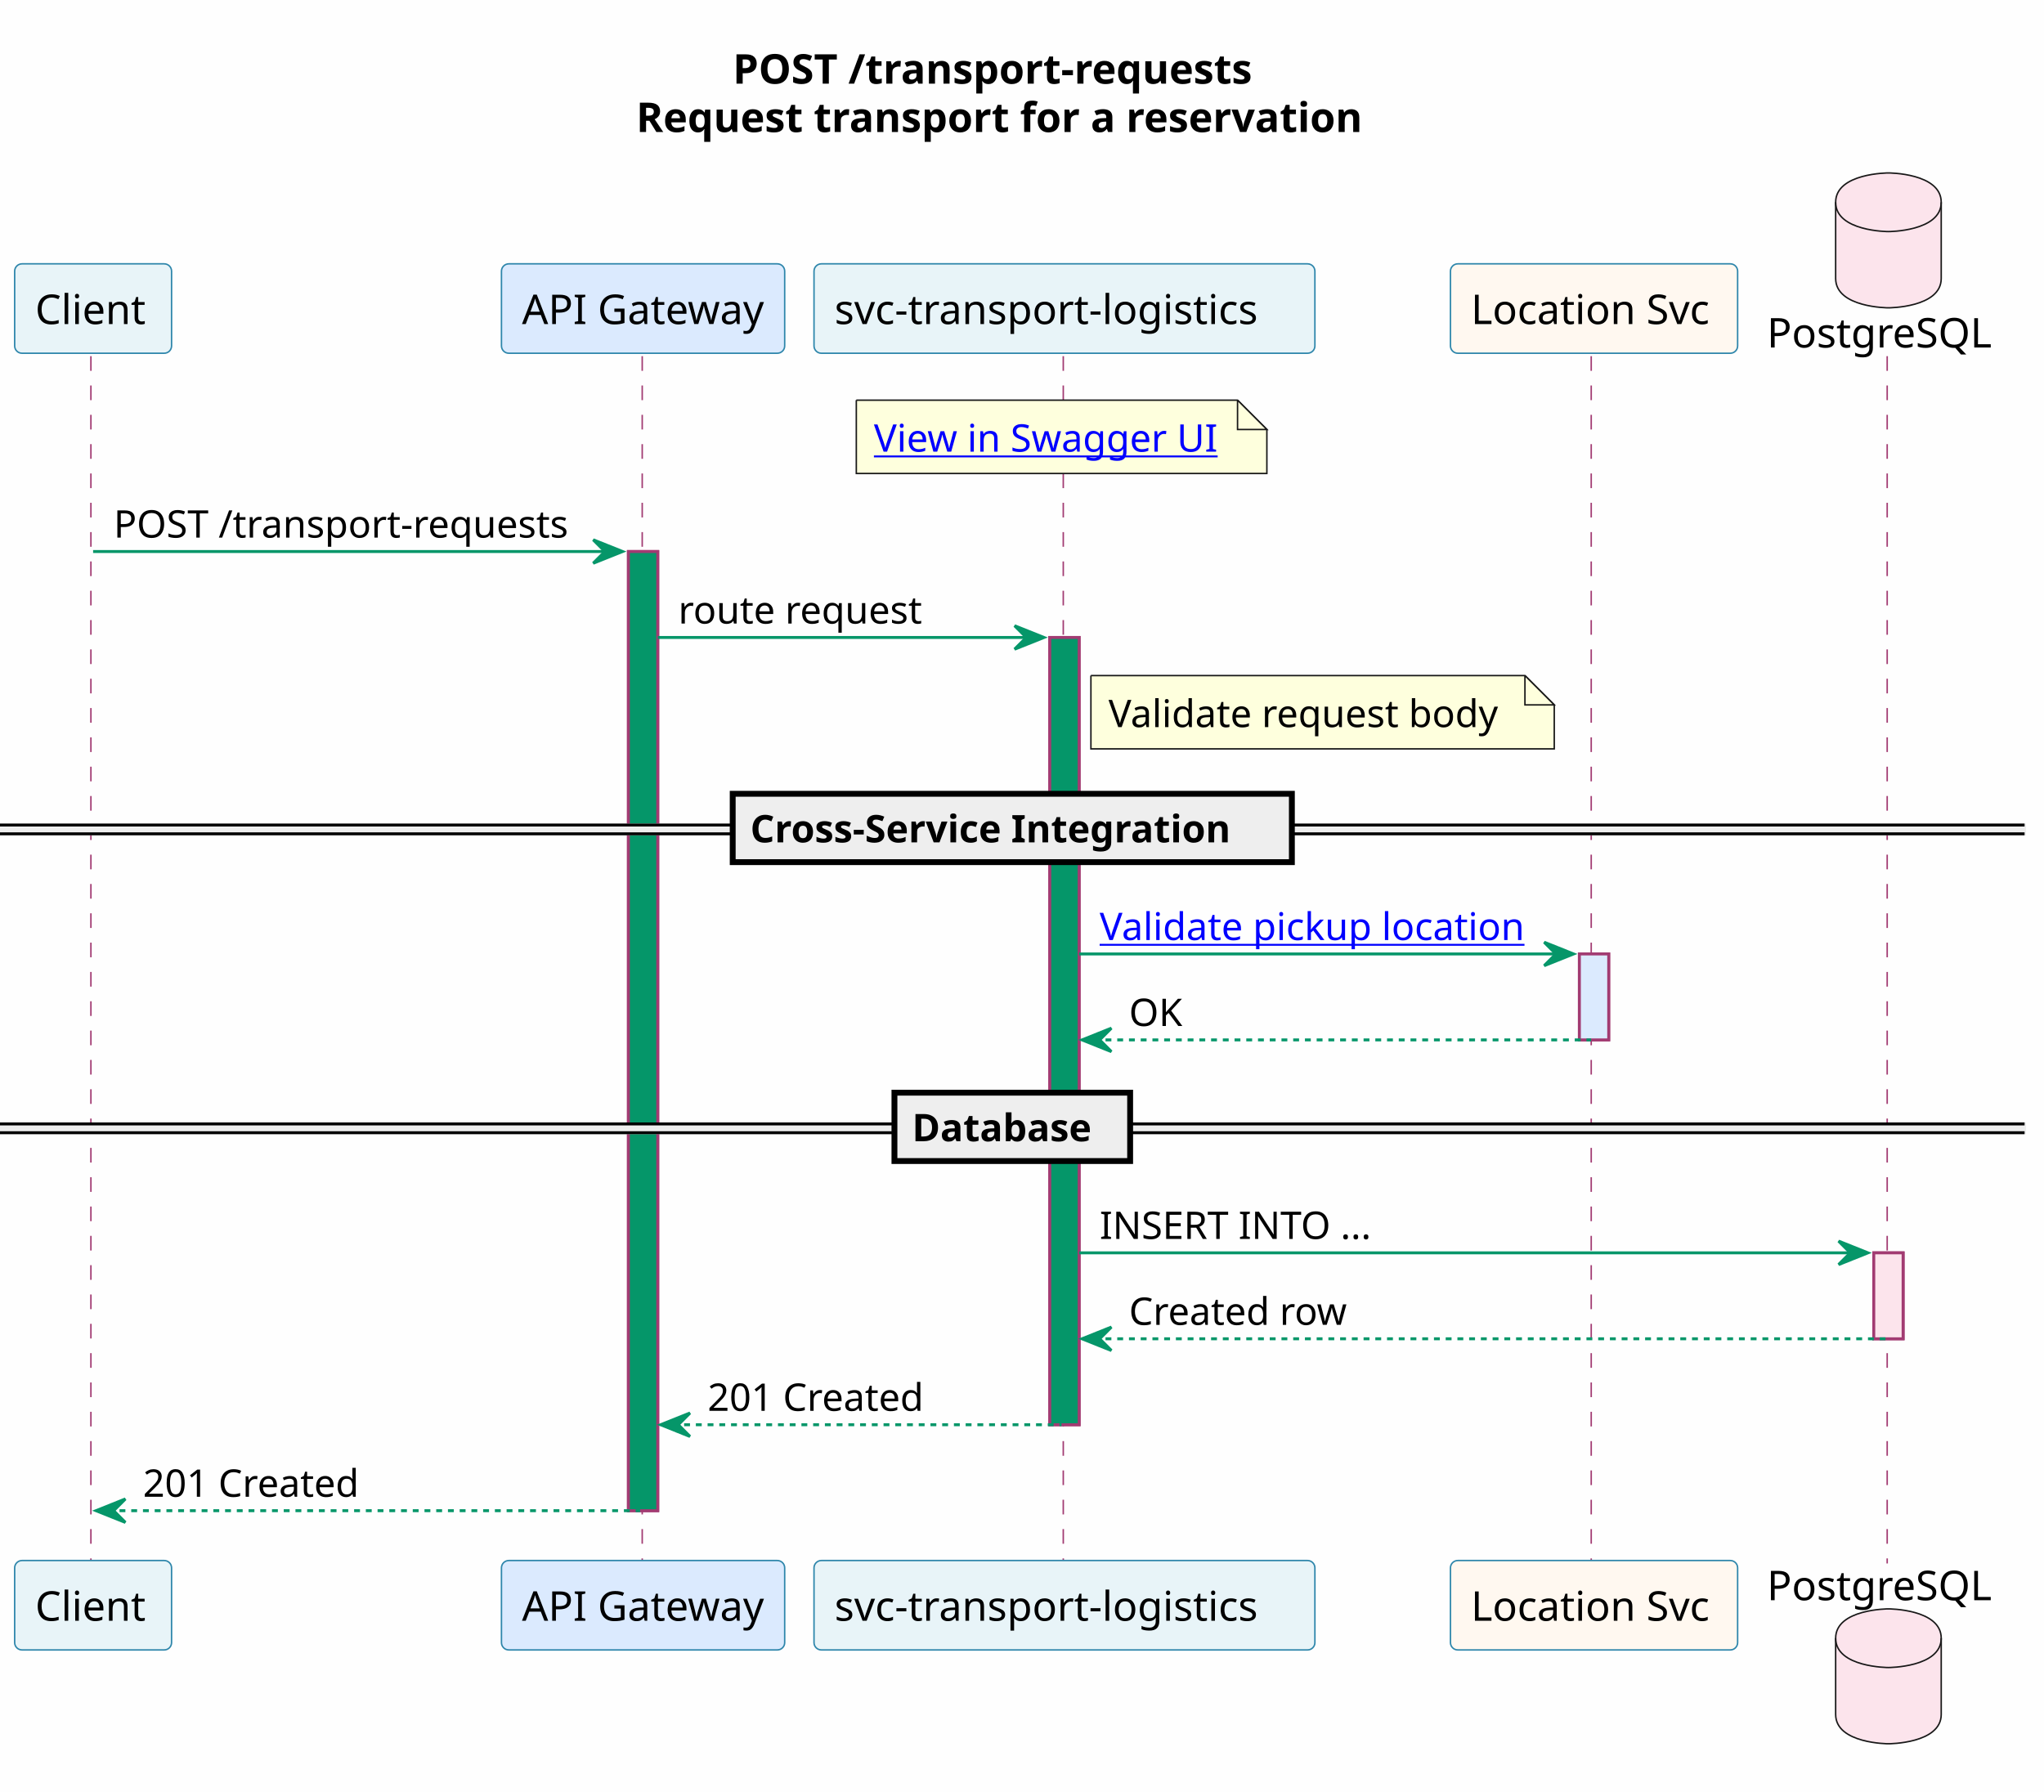
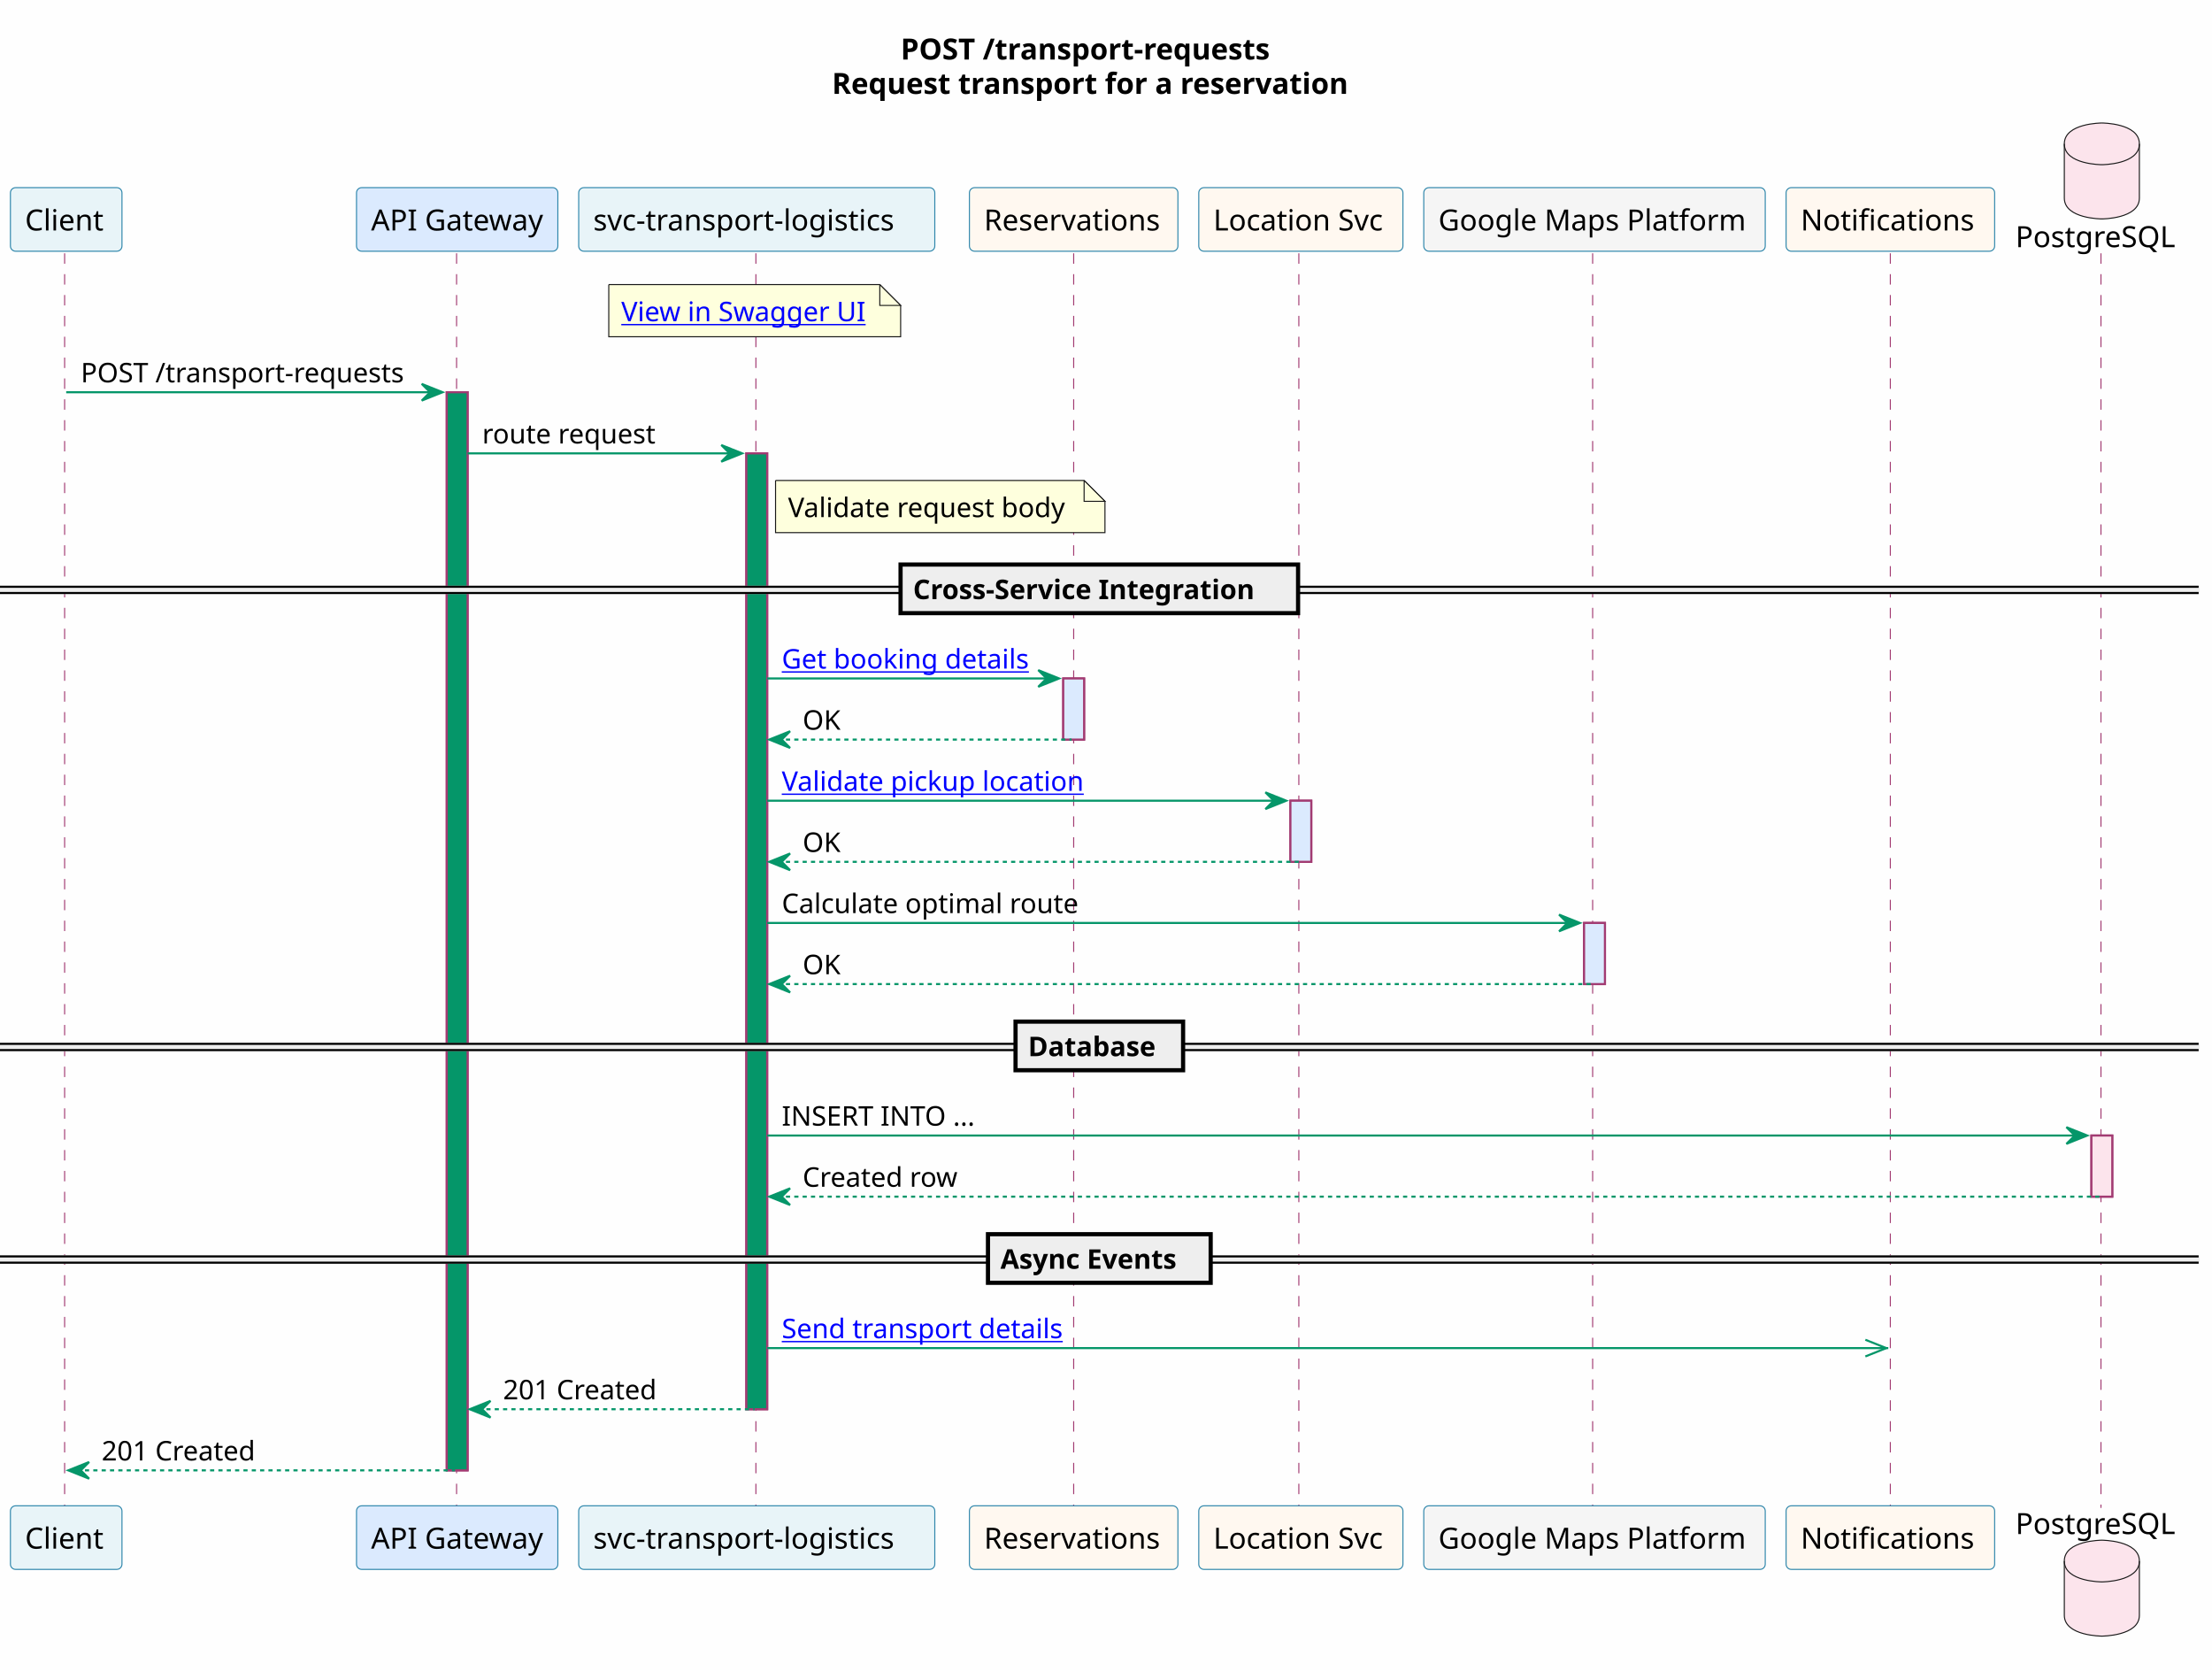
- <svg xmlns="http://www.w3.org/2000/svg" xmlns:xlink="http://www.w3.org/1999/xlink" contentStyleType="text/css" data-diagram-type="SEQUENCE" height="611px" preserveAspectRatio="none" style="width:697px;height:611px;background:#FEFEFE;" version="1.1" viewBox="0 0 697 611" width="697px" zoomAndPan="magnify">
+ <svg xmlns="http://www.w3.org/2000/svg" xmlns:xlink="http://www.w3.org/1999/xlink" contentStyleType="text/css" data-diagram-type="SEQUENCE" height="801px" preserveAspectRatio="none" style="width:1061px;height:801px;background:#FEFEFE;" version="1.1" viewBox="0 0 1061 801" width="1061px" zoomAndPan="magnify">
  <defs />
  <g>
-     <rect fill="#FEFEFE" height="611" style="stroke:none;stroke-width:1;" width="697" x="0" y="0" />
-     <text fill="#000000" font-family="Segoe UI" font-size="14" font-weight="bold" lengthAdjust="spacing" textLength="189.622" x="249.878" y="28.535">POST /transport-requests</text>
-     <text fill="#000000" font-family="Segoe UI" font-size="14" font-weight="bold" lengthAdjust="spacing" textLength="255.507" x="216.935" y="45.023">Request transport for a reservation</text>
-     <g>
-       <rect fill="#059669" height="327.106" style="stroke:#A23B72;stroke-width:1;" width="10" x="214.287" y="188.086" />
-     </g>
-     <g>
-       <rect fill="#059669" height="268.484" style="stroke:#A23B72;stroke-width:1;" width="10" x="357.978" y="217.397" />
-     </g>
-     <g>
-       <rect fill="#DBEAFE" height="29.311" style="stroke:#A23B72;stroke-width:1;" width="10" x="538.566" y="325.328" />
-     </g>
-     <g>
-       <rect fill="#FCE4EC" height="29.311" style="stroke:#A23B72;stroke-width:1;" width="10" x="638.953" y="427.26" />
-     </g>
-     <g>
-       <rect fill="#000000" fill-opacity="0" height="411.727" width="8" x="27.752" y="121.465" />
-       <line style="stroke:#A23B72;stroke-width:0.5;stroke-dasharray:5,5;" x1="31" x2="31" y1="121.465" y2="533.191" />
-     </g>
-     <g>
-       <rect fill="#000000" fill-opacity="0" height="411.727" width="8" x="215.287" y="121.465" />
-       <line style="stroke:#A23B72;stroke-width:0.5;stroke-dasharray:5,5;" x1="218.998" x2="218.998" y1="121.465" y2="533.191" />
-     </g>
-     <g>
-       <rect fill="#000000" fill-opacity="0" height="411.727" width="8" x="358.978" y="121.465" />
-       <line style="stroke:#A23B72;stroke-width:0.5;stroke-dasharray:5,5;" x1="362.576" x2="362.576" y1="121.465" y2="533.191" />
-     </g>
-     <g>
-       <rect fill="#000000" fill-opacity="0" height="411.727" width="8" x="539.566" y="121.465" />
-       <line style="stroke:#A23B72;stroke-width:0.5;stroke-dasharray:5,5;" x1="542.604" x2="542.604" y1="121.465" y2="533.191" />
-     </g>
-     <g>
-       <rect fill="#000000" fill-opacity="0" height="411.727" width="8" x="639.953" y="121.465" />
-       <line style="stroke:#A23B72;stroke-width:0.5;stroke-dasharray:5,5;" x1="643.528" x2="643.528" y1="121.465" y2="533.191" />
+     <rect fill="#FEFEFE" height="801" style="stroke:none;stroke-width:1;" width="1061" x="0" y="0" />
+     <text fill="#000000" font-family="Segoe UI" font-size="14" font-weight="bold" lengthAdjust="spacing" textLength="189.622" x="431.984" y="28.535">POST /transport-requests</text>
+     <text fill="#000000" font-family="Segoe UI" font-size="14" font-weight="bold" lengthAdjust="spacing" textLength="255.507" x="399.042" y="45.023">Request transport for a reservation</text>
+     <g>
+       <rect fill="#059669" height="516.969" style="stroke:#A23B72;stroke-width:1;" width="10" x="214.287" y="188.086" />
+     </g>
+     <g>
+       <rect fill="#059669" height="458.348" style="stroke:#A23B72;stroke-width:1;" width="10" x="357.978" y="217.397" />
+     </g>
+     <g>
+       <rect fill="#DBEAFE" height="29.311" style="stroke:#A23B72;stroke-width:1;" width="10" x="509.995" y="325.328" />
+     </g>
+     <g>
+       <rect fill="#DBEAFE" height="29.311" style="stroke:#A23B72;stroke-width:1;" width="10" x="618.959" y="383.949" />
+     </g>
+     <g>
+       <rect fill="#DBEAFE" height="29.311" style="stroke:#A23B72;stroke-width:1;" width="10" x="759.816" y="442.57" />
+     </g>
+     <g>
+       <rect fill="#FCE4EC" height="29.311" style="stroke:#A23B72;stroke-width:1;" width="10" x="1003.165" y="544.502" />
+     </g>
+     <g>
+       <rect fill="#000000" fill-opacity="0" height="601.59" width="8" x="27.752" y="121.465" />
+       <line style="stroke:#A23B72;stroke-width:0.5;stroke-dasharray:5,5;" x1="31" x2="31" y1="121.465" y2="723.055" />
+     </g>
+     <g>
+       <rect fill="#000000" fill-opacity="0" height="601.59" width="8" x="215.287" y="121.465" />
+       <line style="stroke:#A23B72;stroke-width:0.5;stroke-dasharray:5,5;" x1="218.998" x2="218.998" y1="121.465" y2="723.055" />
+     </g>
+     <g>
+       <rect fill="#000000" fill-opacity="0" height="601.59" width="8" x="358.978" y="121.465" />
+       <line style="stroke:#A23B72;stroke-width:0.5;stroke-dasharray:5,5;" x1="362.576" x2="362.576" y1="121.465" y2="723.055" />
+     </g>
+     <g>
+       <rect fill="#000000" fill-opacity="0" height="601.59" width="8" x="510.995" y="121.465" />
+       <line style="stroke:#A23B72;stroke-width:0.5;stroke-dasharray:5,5;" x1="514.994" x2="514.994" y1="121.465" y2="723.055" />
+     </g>
+     <g>
+       <rect fill="#000000" fill-opacity="0" height="601.59" width="8" x="619.959" y="121.465" />
+       <line style="stroke:#A23B72;stroke-width:0.5;stroke-dasharray:5,5;" x1="622.997" x2="622.997" y1="121.465" y2="723.055" />
+     </g>
+     <g>
+       <rect fill="#000000" fill-opacity="0" height="601.59" width="8" x="760.816" y="121.465" />
+       <line style="stroke:#A23B72;stroke-width:0.5;stroke-dasharray:5,5;" x1="763.921" x2="763.921" y1="121.465" y2="723.055" />
+     </g>
+     <g>
+       <rect fill="#000000" fill-opacity="0" height="601.59" width="8" x="902.726" y="121.465" />
+       <line style="stroke:#A23B72;stroke-width:0.5;stroke-dasharray:5,5;" x1="906.71" x2="906.71" y1="121.465" y2="723.055" />
+     </g>
+     <g>
+       <rect fill="#000000" fill-opacity="0" height="601.59" width="8" x="1004.165" y="121.465" />
+       <line style="stroke:#A23B72;stroke-width:0.5;stroke-dasharray:5,5;" x1="1007.741" x2="1007.741" y1="121.465" y2="723.055" />
    </g>
    <g class="participant participant-head" data-participant="Client">
      <rect fill="#E8F4F8" height="30.488" rx="2.5" ry="2.5" style="stroke:#2E86AB;stroke-width:0.5;" width="53.505" x="5" y="89.977" />
      <text fill="#000000" font-family="Segoe UI" font-size="14" lengthAdjust="spacing" textLength="39.505" x="12" y="110.512">Client</text>
    </g>
    <g class="participant participant-tail" data-participant="Client">
-       <rect fill="#E8F4F8" height="30.488" rx="2.5" ry="2.5" style="stroke:#2E86AB;stroke-width:0.5;" width="53.505" x="5" y="532.191" />
-       <text fill="#000000" font-family="Segoe UI" font-size="14" lengthAdjust="spacing" textLength="39.505" x="12" y="552.727">Client</text>
+       <rect fill="#E8F4F8" height="30.488" rx="2.5" ry="2.5" style="stroke:#2E86AB;stroke-width:0.5;" width="53.505" x="5" y="722.055" />
+       <text fill="#000000" font-family="Segoe UI" font-size="14" lengthAdjust="spacing" textLength="39.505" x="12" y="742.59">Client</text>
    </g>
    <g class="participant participant-head" data-participant="GW">
      <rect fill="#DBEAFE" height="30.488" rx="2.5" ry="2.5" style="stroke:#2E86AB;stroke-width:0.5;" width="96.578" x="170.998" y="89.977" />
      <text fill="#000000" font-family="Segoe UI" font-size="14" lengthAdjust="spacing" textLength="82.578" x="177.998" y="110.512">API Gateway</text>
    </g>
    <g class="participant participant-tail" data-participant="GW">
-       <rect fill="#DBEAFE" height="30.488" rx="2.5" ry="2.5" style="stroke:#2E86AB;stroke-width:0.5;" width="96.578" x="170.998" y="532.191" />
-       <text fill="#000000" font-family="Segoe UI" font-size="14" lengthAdjust="spacing" textLength="82.578" x="177.998" y="552.727">API Gateway</text>
+       <rect fill="#DBEAFE" height="30.488" rx="2.5" ry="2.5" style="stroke:#2E86AB;stroke-width:0.5;" width="96.578" x="170.998" y="722.055" />
+       <text fill="#000000" font-family="Segoe UI" font-size="14" lengthAdjust="spacing" textLength="82.578" x="177.998" y="742.59">API Gateway</text>
    </g>
    <g class="participant participant-head" data-participant="Svc">
      <a href="/microservices/svc-transport-logistics/" target="_top" title="/microservices/svc-transport-logistics/" xlink:actuate="onRequest" xlink:href="/microservices/svc-transport-logistics/" xlink:show="new" xlink:title="/microservices/svc-transport-logistics/" xlink:type="simple">
        <rect fill="#E8F4F8" height="30.488" rx="2.5" ry="2.5" style="stroke:#2E86AB;stroke-width:0.5;" width="170.803" x="277.576" y="89.977" />
        <text fill="#000000" font-family="Segoe UI" font-size="14" lengthAdjust="spacing" textLength="156.803" x="284.576" y="110.512">svc-transport-logistics</text>
      </a>
    </g>
    <g class="participant participant-tail" data-participant="Svc">
      <a href="/microservices/svc-transport-logistics/" target="_top" title="/microservices/svc-transport-logistics/" xlink:actuate="onRequest" xlink:href="/microservices/svc-transport-logistics/" xlink:show="new" xlink:title="/microservices/svc-transport-logistics/" xlink:type="simple">
-         <rect fill="#E8F4F8" height="30.488" rx="2.5" ry="2.5" style="stroke:#2E86AB;stroke-width:0.5;" width="170.803" x="277.576" y="532.191" />
-         <text fill="#000000" font-family="Segoe UI" font-size="14" lengthAdjust="spacing" textLength="156.803" x="284.576" y="552.727">svc-transport-logistics</text>
+         <rect fill="#E8F4F8" height="30.488" rx="2.5" ry="2.5" style="stroke:#2E86AB;stroke-width:0.5;" width="170.803" x="277.576" y="722.055" />
+         <text fill="#000000" font-family="Segoe UI" font-size="14" lengthAdjust="spacing" textLength="156.803" x="284.576" y="742.59">svc-transport-logistics</text>
+       </a>
+     </g>
+     <g class="participant participant-head" data-participant="Res">
+       <a href="/microservices/svc-reservations/" target="_top" title="/microservices/svc-reservations/" xlink:actuate="onRequest" xlink:href="/microservices/svc-reservations/" xlink:show="new" xlink:title="/microservices/svc-reservations/" xlink:type="simple">
+         <rect fill="#FFF8F0" height="30.488" rx="2.5" ry="2.5" style="stroke:#2E86AB;stroke-width:0.5;" width="100.003" x="464.994" y="89.977" />
+         <text fill="#000000" font-family="Segoe UI" font-size="14" lengthAdjust="spacing" textLength="86.003" x="471.994" y="110.512">Reservations</text>
+       </a>
+     </g>
+     <g class="participant participant-tail" data-participant="Res">
+       <a href="/microservices/svc-reservations/" target="_top" title="/microservices/svc-reservations/" xlink:actuate="onRequest" xlink:href="/microservices/svc-reservations/" xlink:show="new" xlink:title="/microservices/svc-reservations/" xlink:type="simple">
+         <rect fill="#FFF8F0" height="30.488" rx="2.5" ry="2.5" style="stroke:#2E86AB;stroke-width:0.5;" width="100.003" x="464.994" y="722.055" />
+         <text fill="#000000" font-family="Segoe UI" font-size="14" lengthAdjust="spacing" textLength="86.003" x="471.994" y="742.59">Reservations</text>
      </a>
    </g>
    <g class="participant participant-head" data-participant="LS">
      <a href="/microservices/svc-location-services/" target="_top" title="/microservices/svc-location-services/" xlink:actuate="onRequest" xlink:href="/microservices/svc-location-services/" xlink:show="new" xlink:title="/microservices/svc-location-services/" xlink:type="simple">
-         <rect fill="#FFF8F0" height="30.488" rx="2.5" ry="2.5" style="stroke:#2E86AB;stroke-width:0.5;" width="97.925" x="494.603" y="89.977" />
-         <text fill="#000000" font-family="Segoe UI" font-size="14" lengthAdjust="spacing" textLength="83.925" x="501.603" y="110.512">Location Svc</text>
+         <rect fill="#FFF8F0" height="30.488" rx="2.5" ry="2.5" style="stroke:#2E86AB;stroke-width:0.5;" width="97.925" x="574.997" y="89.977" />
+         <text fill="#000000" font-family="Segoe UI" font-size="14" lengthAdjust="spacing" textLength="83.925" x="581.997" y="110.512">Location Svc</text>
      </a>
    </g>
    <g class="participant participant-tail" data-participant="LS">
      <a href="/microservices/svc-location-services/" target="_top" title="/microservices/svc-location-services/" xlink:actuate="onRequest" xlink:href="/microservices/svc-location-services/" xlink:show="new" xlink:title="/microservices/svc-location-services/" xlink:type="simple">
-         <rect fill="#FFF8F0" height="30.488" rx="2.5" ry="2.5" style="stroke:#2E86AB;stroke-width:0.5;" width="97.925" x="494.603" y="532.191" />
-         <text fill="#000000" font-family="Segoe UI" font-size="14" lengthAdjust="spacing" textLength="83.925" x="501.603" y="552.727">Location Svc</text>
+         <rect fill="#FFF8F0" height="30.488" rx="2.5" ry="2.5" style="stroke:#2E86AB;stroke-width:0.5;" width="97.925" x="574.997" y="722.055" />
+         <text fill="#000000" font-family="Segoe UI" font-size="14" lengthAdjust="spacing" textLength="83.925" x="581.997" y="742.59">Location Svc</text>
+       </a>
+     </g>
+     <g class="participant participant-head" data-participant="ExtMap">
+       <rect fill="#F5F5F5" height="30.488" rx="2.5" ry="2.5" style="stroke:#2E86AB;stroke-width:0.5;" width="163.789" x="682.921" y="89.977" />
+       <text fill="#000000" font-family="Segoe UI" font-size="14" lengthAdjust="spacing" textLength="149.789" x="689.921" y="110.512">Google Maps Platform</text>
+     </g>
+     <g class="participant participant-tail" data-participant="ExtMap">
+       <rect fill="#F5F5F5" height="30.488" rx="2.5" ry="2.5" style="stroke:#2E86AB;stroke-width:0.5;" width="163.789" x="682.921" y="722.055" />
+       <text fill="#000000" font-family="Segoe UI" font-size="14" lengthAdjust="spacing" textLength="149.789" x="689.921" y="742.59">Google Maps Platform</text>
+     </g>
+     <g class="participant participant-head" data-participant="Ntfy">
+       <a href="/microservices/svc-notifications/" target="_top" title="/microservices/svc-notifications/" xlink:actuate="onRequest" xlink:href="/microservices/svc-notifications/" xlink:show="new" xlink:title="/microservices/svc-notifications/" xlink:type="simple">
+         <rect fill="#FFF8F0" height="30.488" rx="2.5" ry="2.5" style="stroke:#2E86AB;stroke-width:0.5;" width="100.03" x="856.71" y="89.977" />
+         <text fill="#000000" font-family="Segoe UI" font-size="14" lengthAdjust="spacing" textLength="86.03" x="863.71" y="110.512">Notifications</text>
+       </a>
+     </g>
+     <g class="participant participant-tail" data-participant="Ntfy">
+       <a href="/microservices/svc-notifications/" target="_top" title="/microservices/svc-notifications/" xlink:actuate="onRequest" xlink:href="/microservices/svc-notifications/" xlink:show="new" xlink:title="/microservices/svc-notifications/" xlink:type="simple">
+         <rect fill="#FFF8F0" height="30.488" rx="2.5" ry="2.5" style="stroke:#2E86AB;stroke-width:0.5;" width="100.03" x="856.71" y="722.055" />
+         <text fill="#000000" font-family="Segoe UI" font-size="14" lengthAdjust="spacing" textLength="86.03" x="863.71" y="742.59">Notifications</text>
      </a>
    </g>
    <g class="participant participant-head" data-participant="DB">
-       <text fill="#000000" font-family="Segoe UI" font-size="14" lengthAdjust="spacing" textLength="76.85" x="602.528" y="118.512">PostgreSQL</text>
-       <path d="M625.953,68.977 C625.953,58.977 643.953,58.977 643.953,58.977 C643.953,58.977 661.953,58.977 661.953,68.977 L661.953,94.977 C661.953,104.977 643.953,104.977 643.953,104.977 C643.953,104.977 625.953,104.977 625.953,94.977 L625.953,68.977" fill="#FCE4EC" style="stroke:#181818;stroke-width:0.5;" />
-       <path d="M625.953,68.977 C625.953,78.977 643.953,78.977 643.953,78.977 C643.953,78.977 661.953,78.977 661.953,68.977" fill="none" style="stroke:#181818;stroke-width:0.5;" />
+       <text fill="#000000" font-family="Segoe UI" font-size="14" lengthAdjust="spacing" textLength="76.85" x="966.741" y="118.512">PostgreSQL</text>
+       <path d="M990.165,68.977 C990.165,58.977 1008.165,58.977 1008.165,58.977 C1008.165,58.977 1026.166,58.977 1026.166,68.977 L1026.166,94.977 C1026.166,104.977 1008.165,104.977 1008.165,104.977 C1008.165,104.977 990.165,104.977 990.165,94.977 L990.165,68.977" fill="#FCE4EC" style="stroke:#181818;stroke-width:0.5;" />
+       <path d="M990.165,68.977 C990.165,78.977 1008.165,78.977 1008.165,78.977 C1008.165,78.977 1026.166,78.977 1026.166,68.977" fill="none" style="stroke:#181818;stroke-width:0.5;" />
    </g>
    <g class="participant participant-tail" data-participant="DB">
-       <text fill="#000000" font-family="Segoe UI" font-size="14" lengthAdjust="spacing" textLength="76.85" x="602.528" y="545.727">PostgreSQL</text>
-       <path d="M625.953,558.68 C625.953,548.68 643.953,548.68 643.953,548.68 C643.953,548.68 661.953,548.68 661.953,558.68 L661.953,584.68 C661.953,594.68 643.953,594.68 643.953,594.68 C643.953,594.68 625.953,594.68 625.953,584.68 L625.953,558.68" fill="#FCE4EC" style="stroke:#181818;stroke-width:0.5;" />
-       <path d="M625.953,558.68 C625.953,568.68 643.953,568.68 643.953,568.68 C643.953,568.68 661.953,568.68 661.953,558.68" fill="none" style="stroke:#181818;stroke-width:0.5;" />
-     </g>
-     <g>
-       <rect fill="#059669" height="327.106" style="stroke:#A23B72;stroke-width:1;" width="10" x="214.287" y="188.086" />
-     </g>
-     <g>
-       <rect fill="#059669" height="268.484" style="stroke:#A23B72;stroke-width:1;" width="10" x="357.978" y="217.397" />
-     </g>
-     <g>
-       <rect fill="#DBEAFE" height="29.311" style="stroke:#A23B72;stroke-width:1;" width="10" x="538.566" y="325.328" />
-     </g>
-     <g>
-       <rect fill="#FCE4EC" height="29.311" style="stroke:#A23B72;stroke-width:1;" width="10" x="638.953" y="427.26" />
+       <text fill="#000000" font-family="Segoe UI" font-size="14" lengthAdjust="spacing" textLength="76.85" x="966.741" y="735.59">PostgreSQL</text>
+       <path d="M990.165,748.543 C990.165,738.543 1008.165,738.543 1008.165,738.543 C1008.165,738.543 1026.166,738.543 1026.166,748.543 L1026.166,774.543 C1026.166,784.543 1008.165,784.543 1008.165,784.543 C1008.165,784.543 990.165,784.543 990.165,774.543 L990.165,748.543" fill="#FCE4EC" style="stroke:#181818;stroke-width:0.5;" />
+       <path d="M990.165,748.543 C990.165,758.543 1008.165,758.543 1008.165,758.543 C1008.165,758.543 1026.166,758.543 1026.166,748.543" fill="none" style="stroke:#181818;stroke-width:0.5;" />
+     </g>
+     <g>
+       <rect fill="#059669" height="516.969" style="stroke:#A23B72;stroke-width:1;" width="10" x="214.287" y="188.086" />
+     </g>
+     <g>
+       <rect fill="#059669" height="458.348" style="stroke:#A23B72;stroke-width:1;" width="10" x="357.978" y="217.397" />
+     </g>
+     <g>
+       <rect fill="#DBEAFE" height="29.311" style="stroke:#A23B72;stroke-width:1;" width="10" x="509.995" y="325.328" />
+     </g>
+     <g>
+       <rect fill="#DBEAFE" height="29.311" style="stroke:#A23B72;stroke-width:1;" width="10" x="618.959" y="383.949" />
+     </g>
+     <g>
+       <rect fill="#DBEAFE" height="29.311" style="stroke:#A23B72;stroke-width:1;" width="10" x="759.816" y="442.57" />
+     </g>
+     <g>
+       <rect fill="#FCE4EC" height="29.311" style="stroke:#A23B72;stroke-width:1;" width="10" x="1003.165" y="544.502" />
    </g>
    <path d="M292,136.465 L292,161.465 L432,161.465 L432,146.465 L422,136.465 L292,136.465" fill="#FEFFDD" style="stroke:#181818;stroke-width:0.5;" />
    <path d="M422,136.465 L422,146.465 L432,146.465 L422,136.465" fill="#FEFFDD" style="stroke:#181818;stroke-width:0.5;" />
    <a href="/services/api/svc-transport-logistics.html" target="_top" title="/services/api/svc-transport-logistics.html" xlink:actuate="onRequest" xlink:href="/services/api/svc-transport-logistics.html" xlink:show="new" xlink:title="/services/api/svc-transport-logistics.html" xlink:type="simple">
      <text fill="#0000FF" font-family="Segoe UI" font-size="13" lengthAdjust="spacing" text-decoration="underline" textLength="119.406" x="298" y="154.033">View in Swagger UI</text>
    </a>
    <g class="message" data-participant-1="Client" data-participant-2="GW">
      <polygon fill="#059669" points="202.287,184.086,212.287,188.086,202.287,192.086,206.287,188.086" style="stroke:#059669;stroke-width:1;" />
      <line style="stroke:#059669;stroke-width:1;" x1="31.752" x2="208.287" y1="188.086" y2="188.086" />
      <text fill="#000000" font-family="Segoe UI" font-size="13" lengthAdjust="spacing" textLength="163.535" x="38.752" y="183.344">POST /transport-requests</text>
    </g>
    <g class="message" data-participant-1="GW" data-participant-2="Svc">
      <polygon fill="#059669" points="345.978,213.397,355.978,217.397,345.978,221.397,349.978,217.397" style="stroke:#059669;stroke-width:1;" />
      <line style="stroke:#059669;stroke-width:1;" x1="224.287" x2="351.978" y1="217.397" y2="217.397" />
      <text fill="#000000" font-family="Segoe UI" font-size="13" lengthAdjust="spacing" textLength="85.135" x="231.287" y="212.654">route request</text>
    </g>
    <path d="M372,230.397 L372,255.397 L530,255.397 L530,240.397 L520,230.397 L372,230.397" fill="#FEFFDD" style="stroke:#181818;stroke-width:0.5;" />
    <path d="M520,230.397 L520,240.397 L530,240.397 L520,230.397" fill="#FEFFDD" style="stroke:#181818;stroke-width:0.5;" />
    <text fill="#000000" font-family="Segoe UI" font-size="13" lengthAdjust="spacing" textLength="137.573" x="378" y="247.965">Validate request body</text>
-     <rect fill="#EEEEEE" height="3" style="stroke:#EEEEEE;stroke-width:1;" width="690.378" x="0" y="281.362" />
-     <line style="stroke:#000000;stroke-width:1;" x1="0" x2="690.378" y1="281.362" y2="281.362" />
-     <line style="stroke:#000000;stroke-width:1;" x1="0" x2="690.378" y1="284.362" y2="284.362" />
-     <rect fill="#EEEEEE" height="23.311" style="stroke:#000000;stroke-width:2;" width="190.674" x="249.852" y="270.707" />
-     <text fill="#000000" font-family="Segoe UI" font-size="13" font-weight="bold" lengthAdjust="spacing" textLength="172.39" x="255.852" y="287.275">Cross-Service Integration</text>
+     <rect fill="#EEEEEE" height="3" style="stroke:#EEEEEE;stroke-width:1;" width="1054.59" x="0" y="281.362" />
+     <line style="stroke:#000000;stroke-width:1;" x1="0" x2="1054.59" y1="281.362" y2="281.362" />
+     <line style="stroke:#000000;stroke-width:1;" x1="0" x2="1054.59" y1="284.362" y2="284.362" />
+     <rect fill="#EEEEEE" height="23.311" style="stroke:#000000;stroke-width:2;" width="190.674" x="431.958" y="270.707" />
+     <text fill="#000000" font-family="Segoe UI" font-size="13" font-weight="bold" lengthAdjust="spacing" textLength="172.39" x="437.958" y="287.275">Cross-Service Integration</text>
+     <g class="message" data-participant-1="Svc" data-participant-2="Res">
+       <polygon fill="#059669" points="497.995,321.328,507.995,325.328,497.995,329.328,501.995,325.328" style="stroke:#059669;stroke-width:1;" />
+       <line style="stroke:#059669;stroke-width:1;" x1="367.978" x2="503.995" y1="325.328" y2="325.328" />
+       <a href="/microservices/svc-reservations/#get-reservationsreservation_id-get-reservation-details" target="_top" title="/microservices/svc-reservations/#get-reservationsreservation_id-get-reservation-details" xlink:actuate="onRequest" xlink:href="/microservices/svc-reservations/#get-reservationsreservation_id-get-reservation-details" xlink:show="new" xlink:title="/microservices/svc-reservations/#get-reservationsreservation_id-get-reservation-details" xlink:type="simple">
+         <text fill="#0000FF" font-family="Segoe UI" font-size="13" lengthAdjust="spacing" text-decoration="underline" textLength="123.018" x="374.978" y="320.586">Get booking details</text>
+       </a>
+     </g>
+     <g class="message" data-participant-1="Res" data-participant-2="Svc">
+       <polygon fill="#059669" points="378.978,350.639,368.978,354.639,378.978,358.639,374.978,354.639" style="stroke:#059669;stroke-width:1;" />
+       <line style="stroke:#059669;stroke-width:1;stroke-dasharray:2,2;" x1="372.978" x2="513.995" y1="354.639" y2="354.639" />
+       <text fill="#000000" font-family="Segoe UI" font-size="13" lengthAdjust="spacing" textLength="18.586" x="384.978" y="349.897">OK</text>
+     </g>
    <g class="message" data-participant-1="Svc" data-participant-2="LS">
-       <polygon fill="#059669" points="526.566,321.328,536.566,325.328,526.566,329.328,530.566,325.328" style="stroke:#059669;stroke-width:1;" />
-       <line style="stroke:#059669;stroke-width:1;" x1="367.978" x2="532.566" y1="325.328" y2="325.328" />
+       <polygon fill="#059669" points="606.959,379.949,616.959,383.949,606.959,387.949,610.959,383.949" style="stroke:#059669;stroke-width:1;" />
+       <line style="stroke:#059669;stroke-width:1;" x1="367.978" x2="612.959" y1="383.949" y2="383.949" />
      <a href="/microservices/svc-location-services/#get-locationslocation_id-get-location-details" target="_top" title="/microservices/svc-location-services/#get-locationslocation_id-get-location-details" xlink:actuate="onRequest" xlink:href="/microservices/svc-location-services/#get-locationslocation_id-get-location-details" xlink:show="new" xlink:title="/microservices/svc-location-services/#get-locationslocation_id-get-location-details" xlink:type="simple">
-         <text fill="#0000FF" font-family="Segoe UI" font-size="13" lengthAdjust="spacing" text-decoration="underline" textLength="151.588" x="374.978" y="320.586">Validate pickup location</text>
+         <text fill="#0000FF" font-family="Segoe UI" font-size="13" lengthAdjust="spacing" text-decoration="underline" textLength="151.588" x="374.978" y="379.207">Validate pickup location</text>
      </a>
    </g>
    <g class="message" data-participant-1="LS" data-participant-2="Svc">
-       <polygon fill="#059669" points="378.978,350.639,368.978,354.639,378.978,358.639,374.978,354.639" style="stroke:#059669;stroke-width:1;" />
-       <line style="stroke:#059669;stroke-width:1;stroke-dasharray:2,2;" x1="372.978" x2="542.566" y1="354.639" y2="354.639" />
-       <text fill="#000000" font-family="Segoe UI" font-size="13" lengthAdjust="spacing" textLength="18.586" x="384.978" y="349.897">OK</text>
-     </g>
-     <rect fill="#EEEEEE" height="3" style="stroke:#EEEEEE;stroke-width:1;" width="690.378" x="0" y="383.294" />
-     <line style="stroke:#000000;stroke-width:1;" x1="0" x2="690.378" y1="383.294" y2="383.294" />
-     <line style="stroke:#000000;stroke-width:1;" x1="0" x2="690.378" y1="386.294" y2="386.294" />
-     <rect fill="#EEEEEE" height="23.311" style="stroke:#000000;stroke-width:2;" width="80.371" x="305.003" y="372.639" />
-     <text fill="#000000" font-family="Segoe UI" font-size="13" font-weight="bold" lengthAdjust="spacing" textLength="62.086" x="311.003" y="389.207">Database</text>
+       <polygon fill="#059669" points="378.978,409.26,368.978,413.26,378.978,417.26,374.978,413.26" style="stroke:#059669;stroke-width:1;" />
+       <line style="stroke:#059669;stroke-width:1;stroke-dasharray:2,2;" x1="372.978" x2="622.959" y1="413.26" y2="413.26" />
+       <text fill="#000000" font-family="Segoe UI" font-size="13" lengthAdjust="spacing" textLength="18.586" x="384.978" y="408.518">OK</text>
+     </g>
+     <g class="message" data-participant-1="Svc" data-participant-2="ExtMap">
+       <polygon fill="#059669" points="747.816,438.57,757.816,442.57,747.816,446.57,751.816,442.57" style="stroke:#059669;stroke-width:1;" />
+       <line style="stroke:#059669;stroke-width:1;" x1="367.978" x2="753.816" y1="442.57" y2="442.57" />
+       <text fill="#000000" font-family="Segoe UI" font-size="13" lengthAdjust="spacing" textLength="147.266" x="374.978" y="437.828">Calculate optimal route</text>
+     </g>
+     <g class="message" data-participant-1="ExtMap" data-participant-2="Svc">
+       <polygon fill="#059669" points="378.978,467.881,368.978,471.881,378.978,475.881,374.978,471.881" style="stroke:#059669;stroke-width:1;" />
+       <line style="stroke:#059669;stroke-width:1;stroke-dasharray:2,2;" x1="372.978" x2="763.816" y1="471.881" y2="471.881" />
+       <text fill="#000000" font-family="Segoe UI" font-size="13" lengthAdjust="spacing" textLength="18.586" x="384.978" y="467.139">OK</text>
+     </g>
+     <rect fill="#EEEEEE" height="3" style="stroke:#EEEEEE;stroke-width:1;" width="1054.59" x="0" y="500.536" />
+     <line style="stroke:#000000;stroke-width:1;" x1="0" x2="1054.59" y1="500.536" y2="500.536" />
+     <line style="stroke:#000000;stroke-width:1;" x1="0" x2="1054.59" y1="503.536" y2="503.536" />
+     <rect fill="#EEEEEE" height="23.311" style="stroke:#000000;stroke-width:2;" width="80.371" x="487.11" y="489.881" />
+     <text fill="#000000" font-family="Segoe UI" font-size="13" font-weight="bold" lengthAdjust="spacing" textLength="62.086" x="493.11" y="506.449">Database</text>
    <g class="message" data-participant-1="Svc" data-participant-2="DB">
-       <polygon fill="#059669" points="626.953,423.26,636.953,427.26,626.953,431.26,630.953,427.26" style="stroke:#059669;stroke-width:1;" />
-       <line style="stroke:#059669;stroke-width:1;" x1="367.978" x2="632.953" y1="427.26" y2="427.26" />
-       <text fill="#000000" font-family="Segoe UI" font-size="13" lengthAdjust="spacing" textLength="96.072" x="374.978" y="422.518">INSERT INTO ...</text>
+       <polygon fill="#059669" points="991.165,540.502,1001.165,544.502,991.165,548.502,995.165,544.502" style="stroke:#059669;stroke-width:1;" />
+       <line style="stroke:#059669;stroke-width:1;" x1="367.978" x2="997.165" y1="544.502" y2="544.502" />
+       <text fill="#000000" font-family="Segoe UI" font-size="13" lengthAdjust="spacing" textLength="96.072" x="374.978" y="539.76">INSERT INTO ...</text>
    </g>
    <g class="message" data-participant-1="DB" data-participant-2="Svc">
-       <polygon fill="#059669" points="378.978,452.57,368.978,456.57,378.978,460.57,374.978,456.57" style="stroke:#059669;stroke-width:1;" />
-       <line style="stroke:#059669;stroke-width:1;stroke-dasharray:2,2;" x1="372.978" x2="642.953" y1="456.57" y2="456.57" />
-       <text fill="#000000" font-family="Segoe UI" font-size="13" lengthAdjust="spacing" textLength="76.457" x="384.978" y="451.828">Created row</text>
+       <polygon fill="#059669" points="378.978,569.812,368.978,573.812,378.978,577.812,374.978,573.812" style="stroke:#059669;stroke-width:1;" />
+       <line style="stroke:#059669;stroke-width:1;stroke-dasharray:2,2;" x1="372.978" x2="1007.165" y1="573.812" y2="573.812" />
+       <text fill="#000000" font-family="Segoe UI" font-size="13" lengthAdjust="spacing" textLength="76.457" x="384.978" y="569.07">Created row</text>
+     </g>
+     <rect fill="#EEEEEE" height="3" style="stroke:#EEEEEE;stroke-width:1;" width="1054.59" x="0" y="602.468" />
+     <line style="stroke:#000000;stroke-width:1;" x1="0" x2="1054.59" y1="602.468" y2="602.468" />
+     <line style="stroke:#000000;stroke-width:1;" x1="0" x2="1054.59" y1="605.468" y2="605.468" />
+     <rect fill="#EEEEEE" height="23.311" style="stroke:#000000;stroke-width:2;" width="106.822" x="473.884" y="591.812" />
+     <text fill="#000000" font-family="Segoe UI" font-size="13" font-weight="bold" lengthAdjust="spacing" textLength="88.537" x="479.884" y="608.381">Async Events</text>
+     <g class="message" data-participant-1="Svc" data-participant-2="Ntfy">
+       <line style="stroke:#059669;stroke-width:1;" x1="904.726" x2="894.726" y1="646.434" y2="642.434" />
+       <line style="stroke:#059669;stroke-width:1;" x1="904.726" x2="894.726" y1="646.434" y2="650.434" />
+       <line style="stroke:#059669;stroke-width:1;" x1="367.978" x2="905.726" y1="646.434" y2="646.434" />
+       <a href="/microservices/svc-notifications/#post-notifications-send-a-notification" target="_top" title="/microservices/svc-notifications/#post-notifications-send-a-notification" xlink:actuate="onRequest" xlink:href="/microservices/svc-notifications/#post-notifications-send-a-notification" xlink:show="new" xlink:title="/microservices/svc-notifications/#post-notifications-send-a-notification" xlink:type="simple">
+         <text fill="#0000FF" font-family="Segoe UI" font-size="13" lengthAdjust="spacing" text-decoration="underline" textLength="138.734" x="374.978" y="641.691">Send transport details</text>
+       </a>
    </g>
    <g class="message" data-participant-1="Svc" data-participant-2="GW">
-       <polygon fill="#059669" points="235.287,481.881,225.287,485.881,235.287,489.881,231.287,485.881" style="stroke:#059669;stroke-width:1;" />
-       <line style="stroke:#059669;stroke-width:1;stroke-dasharray:2,2;" x1="229.287" x2="361.978" y1="485.881" y2="485.881" />
-       <text fill="#000000" font-family="Segoe UI" font-size="13" lengthAdjust="spacing" textLength="77.797" x="241.287" y="481.139">201 Created</text>
+       <polygon fill="#059669" points="235.287,671.744,225.287,675.744,235.287,679.744,231.287,675.744" style="stroke:#059669;stroke-width:1;" />
+       <line style="stroke:#059669;stroke-width:1;stroke-dasharray:2,2;" x1="229.287" x2="361.978" y1="675.744" y2="675.744" />
+       <text fill="#000000" font-family="Segoe UI" font-size="13" lengthAdjust="spacing" textLength="77.797" x="241.287" y="671.002">201 Created</text>
    </g>
    <g class="message" data-participant-1="GW" data-participant-2="Client">
-       <polygon fill="#059669" points="42.752,511.191,32.752,515.191,42.752,519.191,38.752,515.191" style="stroke:#059669;stroke-width:1;" />
-       <line style="stroke:#059669;stroke-width:1;stroke-dasharray:2,2;" x1="36.752" x2="218.287" y1="515.191" y2="515.191" />
-       <text fill="#000000" font-family="Segoe UI" font-size="13" lengthAdjust="spacing" textLength="77.797" x="48.752" y="510.449">201 Created</text>
+       <polygon fill="#059669" points="42.752,701.055,32.752,705.055,42.752,709.055,38.752,705.055" style="stroke:#059669;stroke-width:1;" />
+       <line style="stroke:#059669;stroke-width:1;stroke-dasharray:2,2;" x1="36.752" x2="218.287" y1="705.055" y2="705.055" />
+       <text fill="#000000" font-family="Segoe UI" font-size="13" lengthAdjust="spacing" textLength="77.797" x="48.752" y="700.312">201 Created</text>
    </g>
  </g>
</svg>
